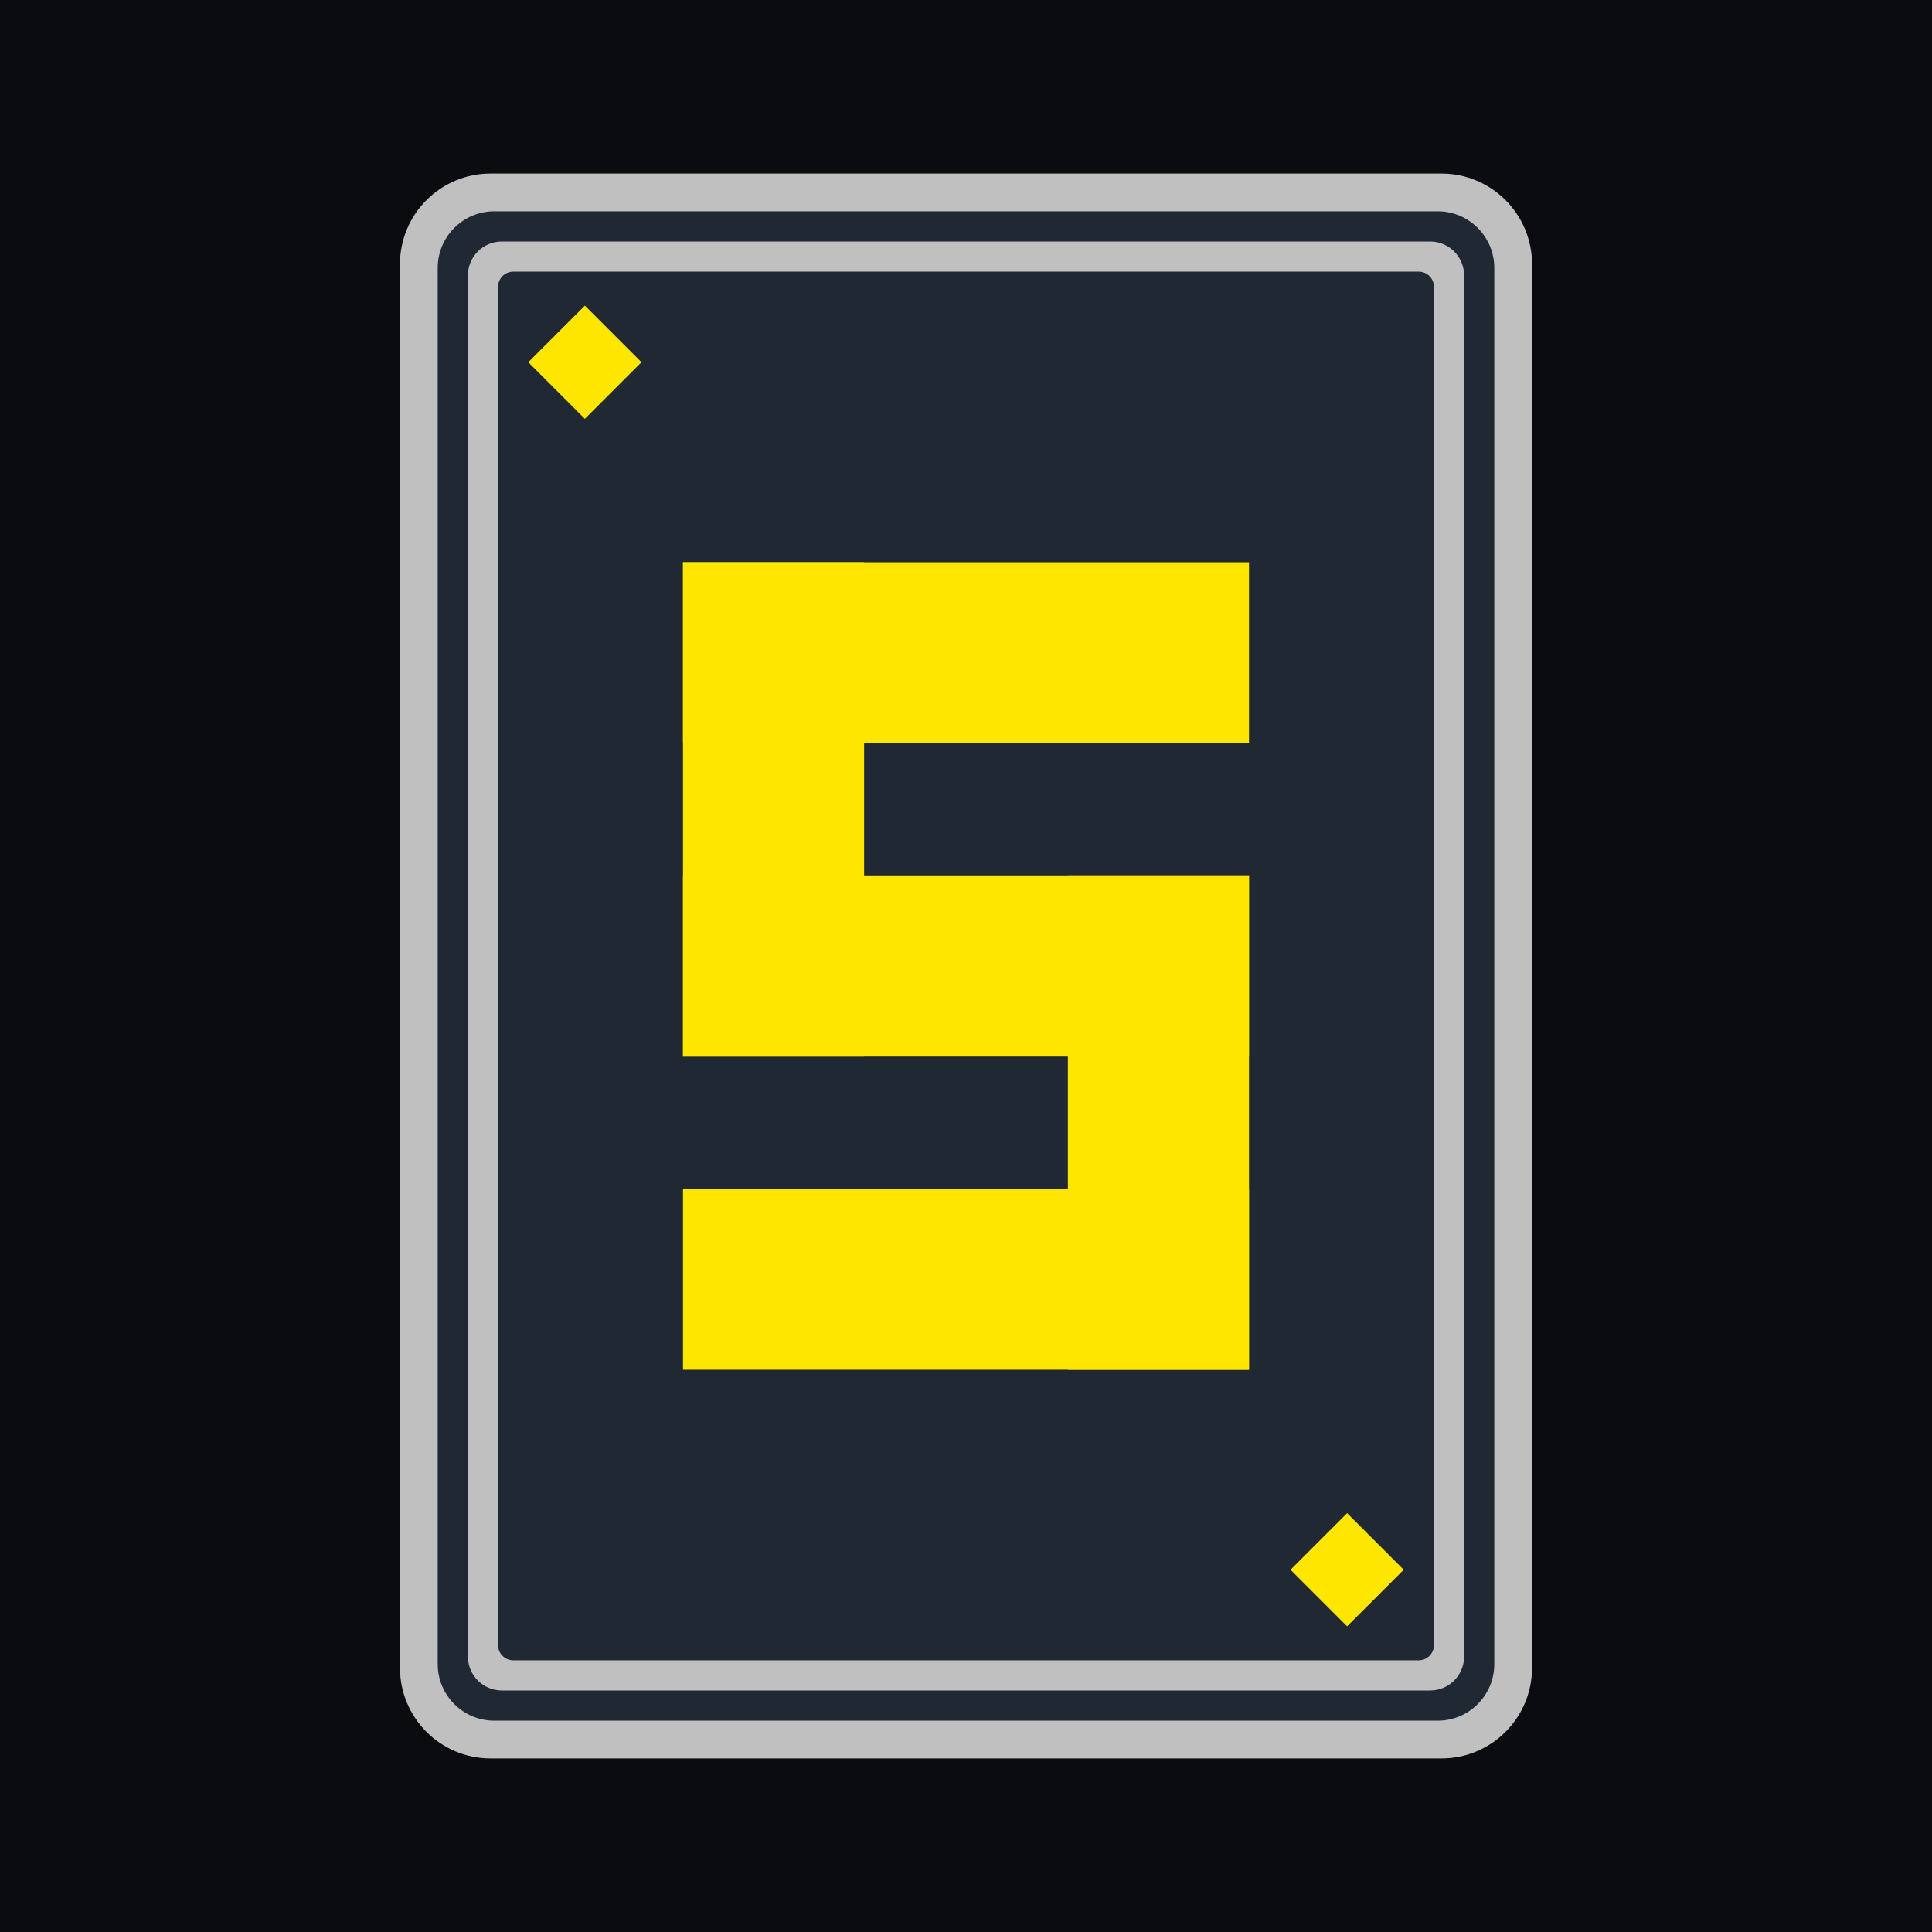
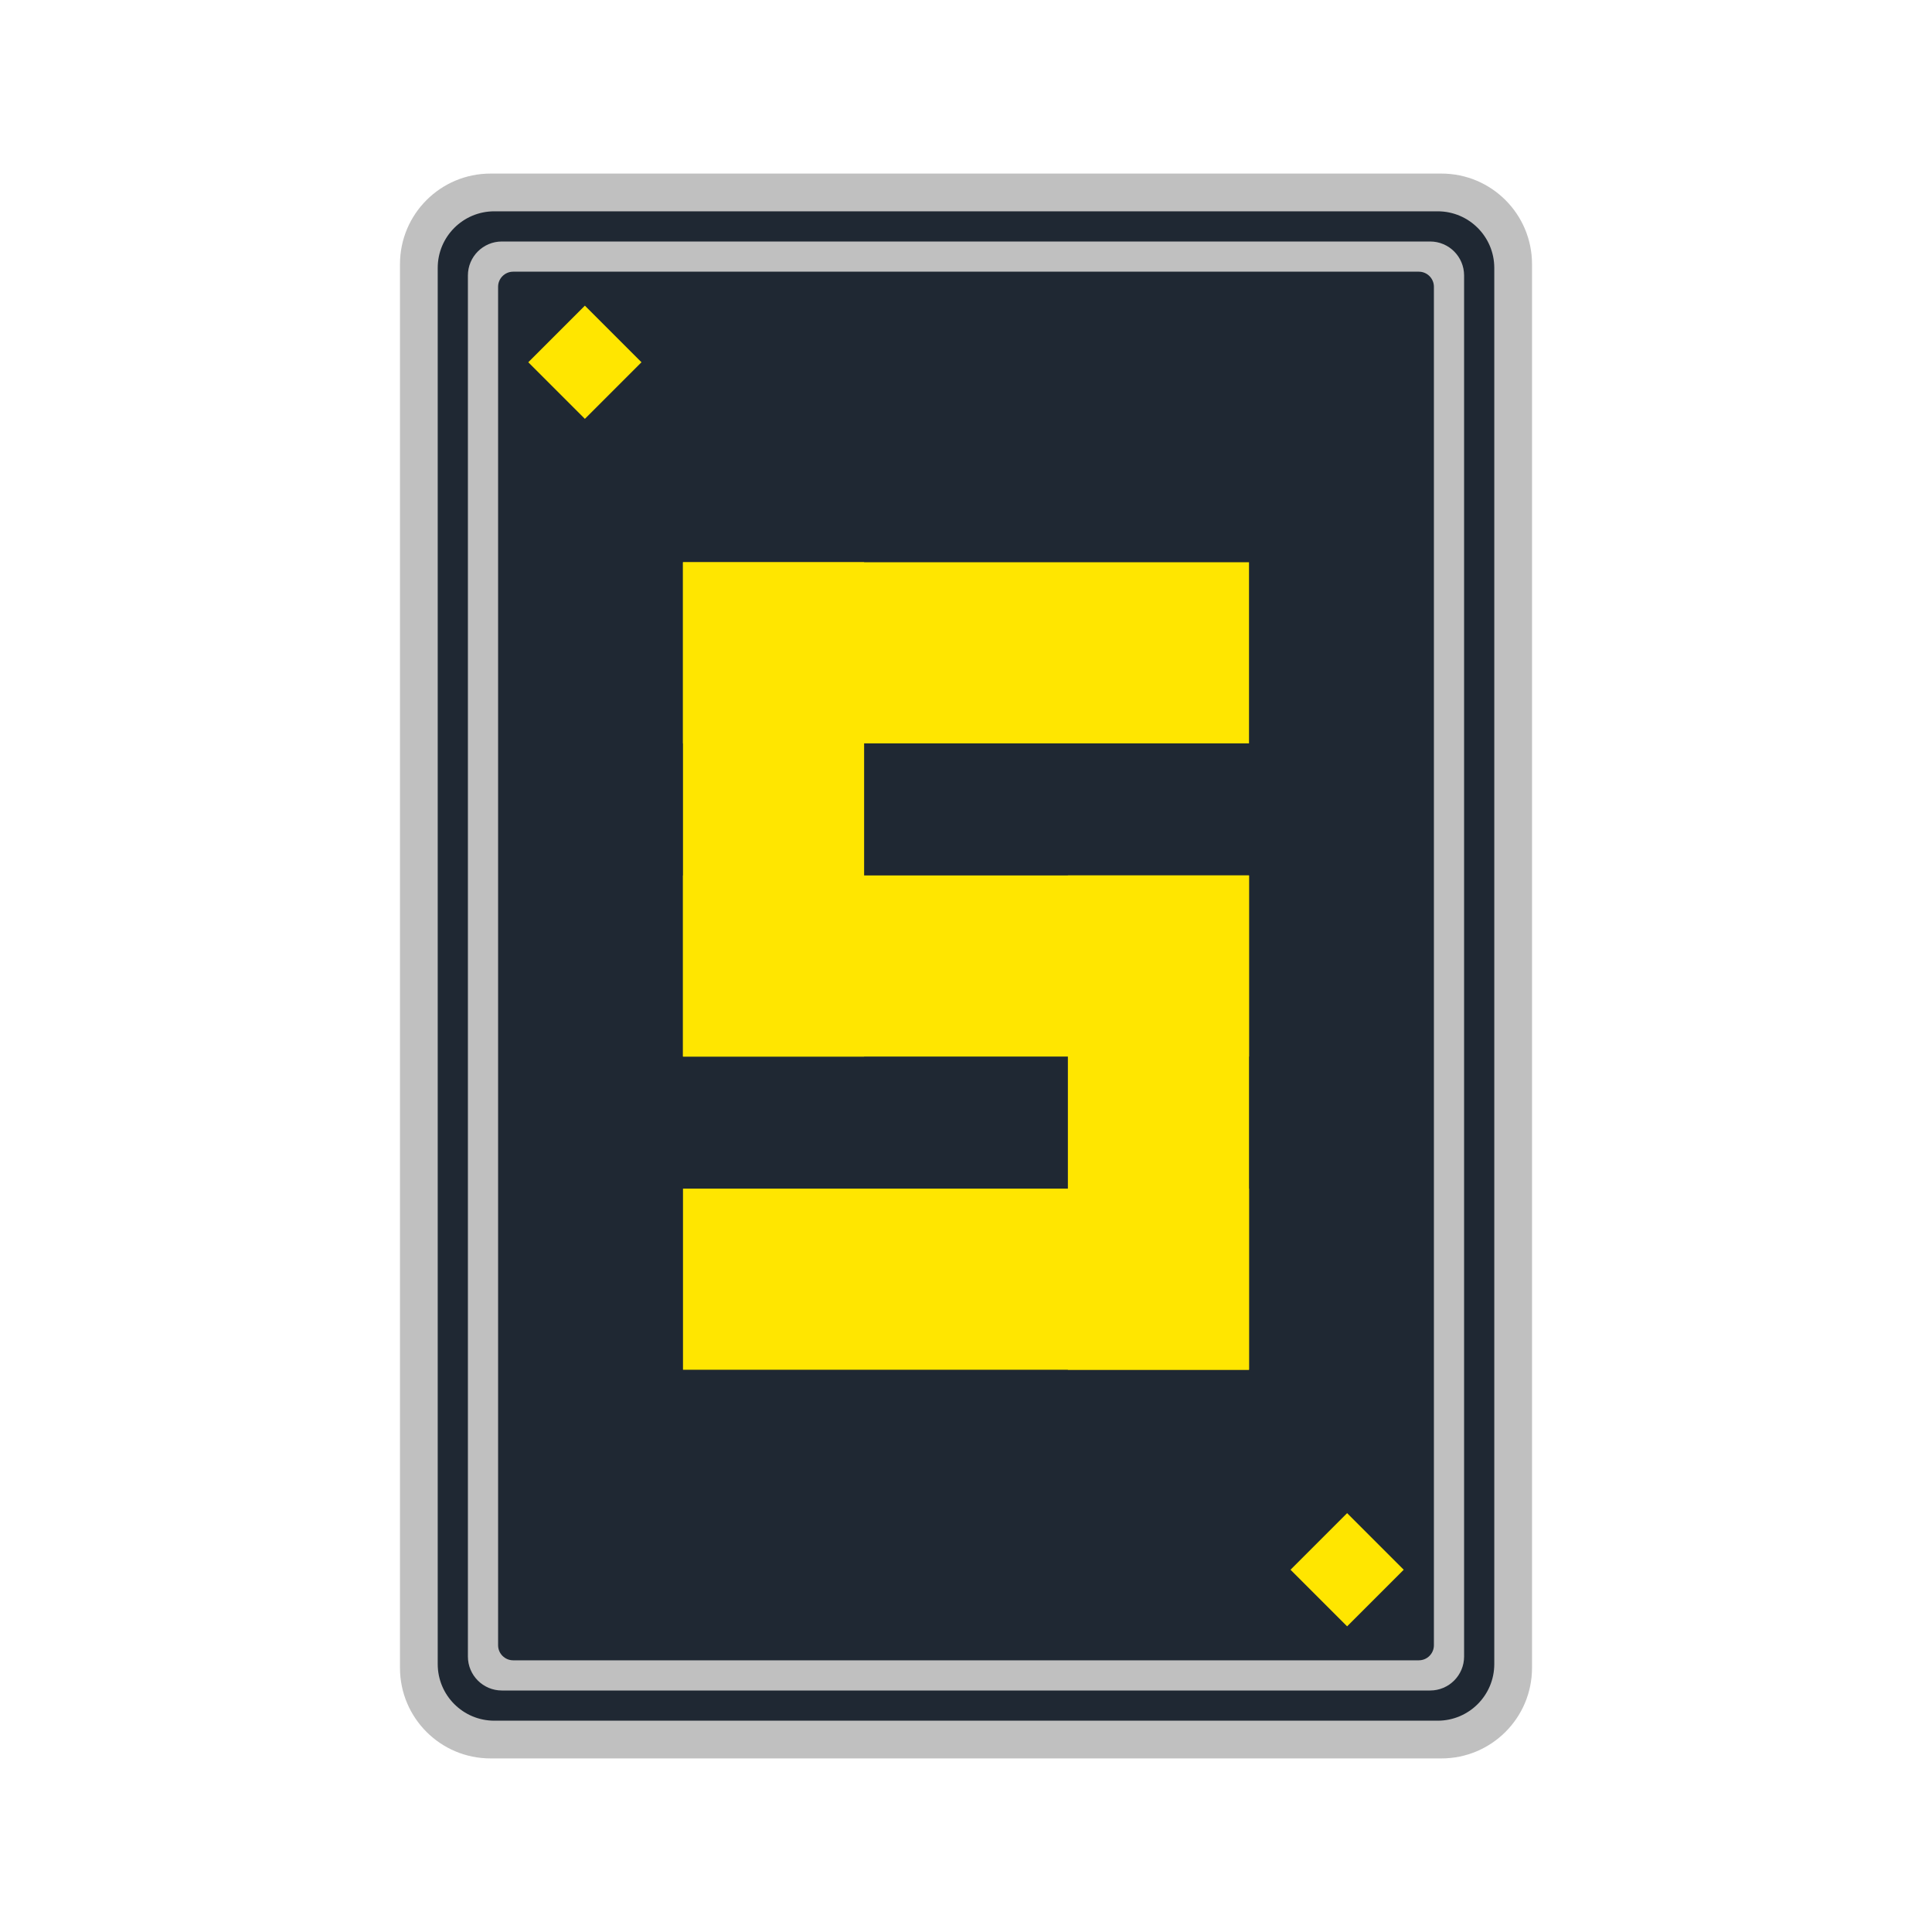
<svg xmlns="http://www.w3.org/2000/svg" viewBox="0 0 512 512" role="img" aria-label="Saturday Solutions card-back S">
-   <rect width="512" height="512" fill="#0B0C10" />
  <rect x="106" y="46" width="300" height="420" rx="24" fill="#C0C0C0" />
  <rect x="116" y="56" width="280" height="400" rx="15" fill="#1F2833" />
  <rect x="124" y="64" width="264" height="384" rx="9" fill="#C0C0C0" />
  <rect x="132" y="72" width="248" height="368" rx="4" fill="#1F2833" />
  <g fill="#FFE600">
    <path d="M 155.0,81.0 170.0,96.0 155.0,111.0 140.0,96.0 Z" />
    <path d="M 357.0,401.0 372.0,416.0 357.0,431.0 342.0,416.0 Z" />
  </g>
  <g fill="#FFE600">
    <rect x="181" y="149" width="150" height="48" />
    <rect x="181" y="232" width="150" height="48" />
    <rect x="181" y="315" width="150" height="48" />
    <rect x="181" y="149" width="48" height="131" />
    <rect x="283" y="232" width="48" height="131" />
  </g>
</svg>
